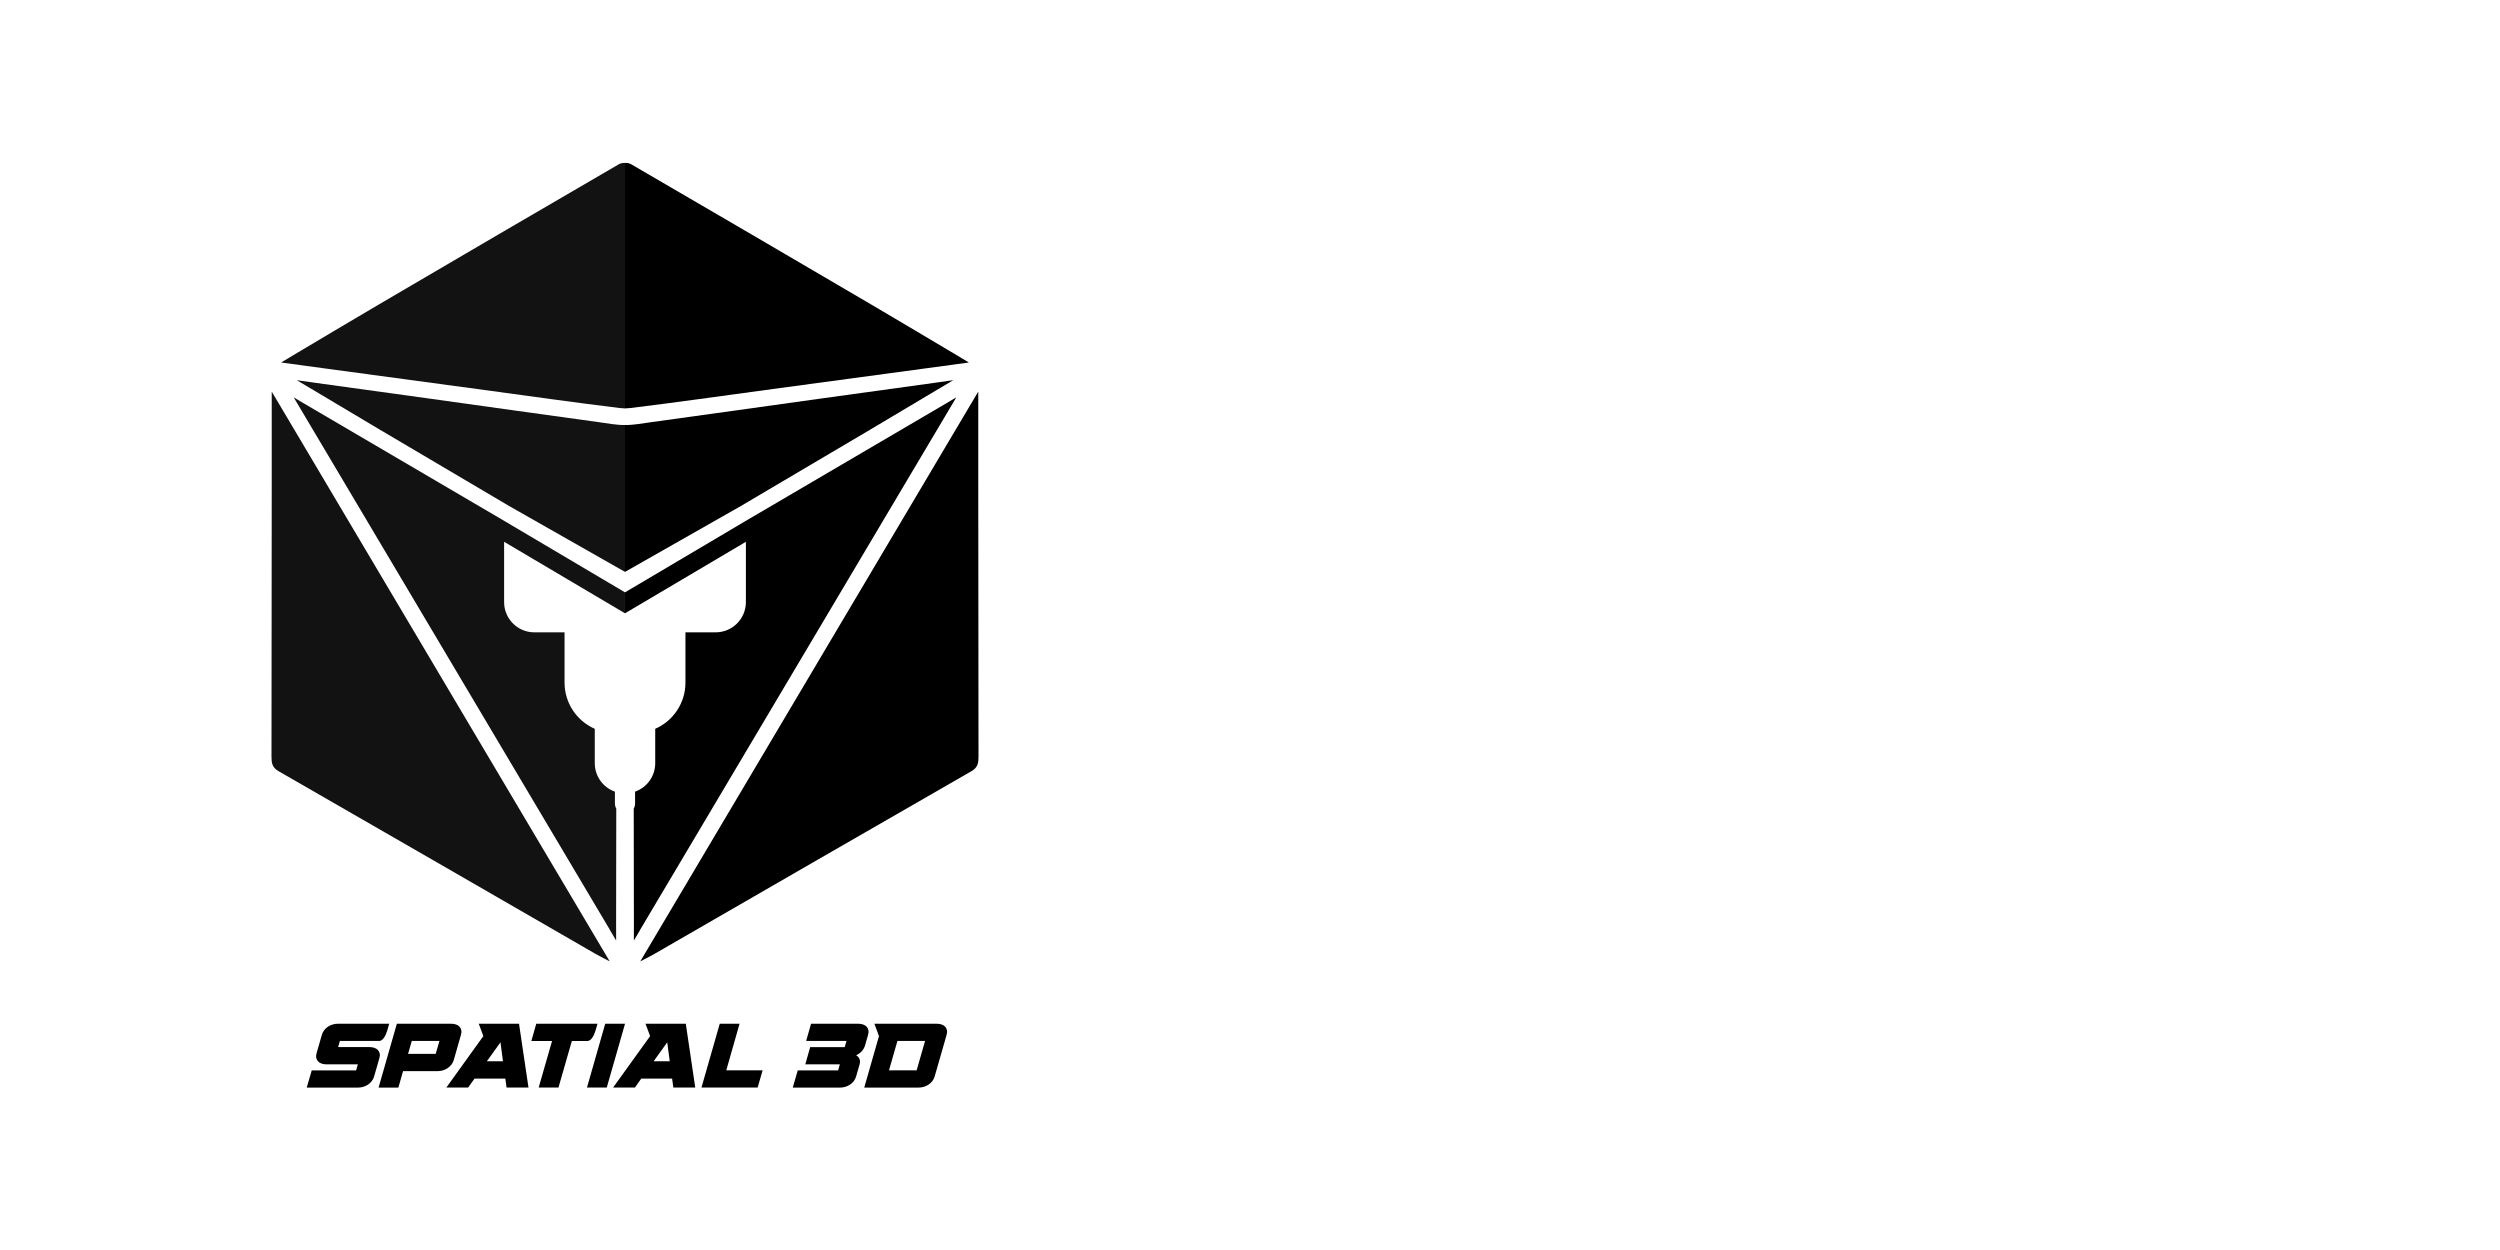
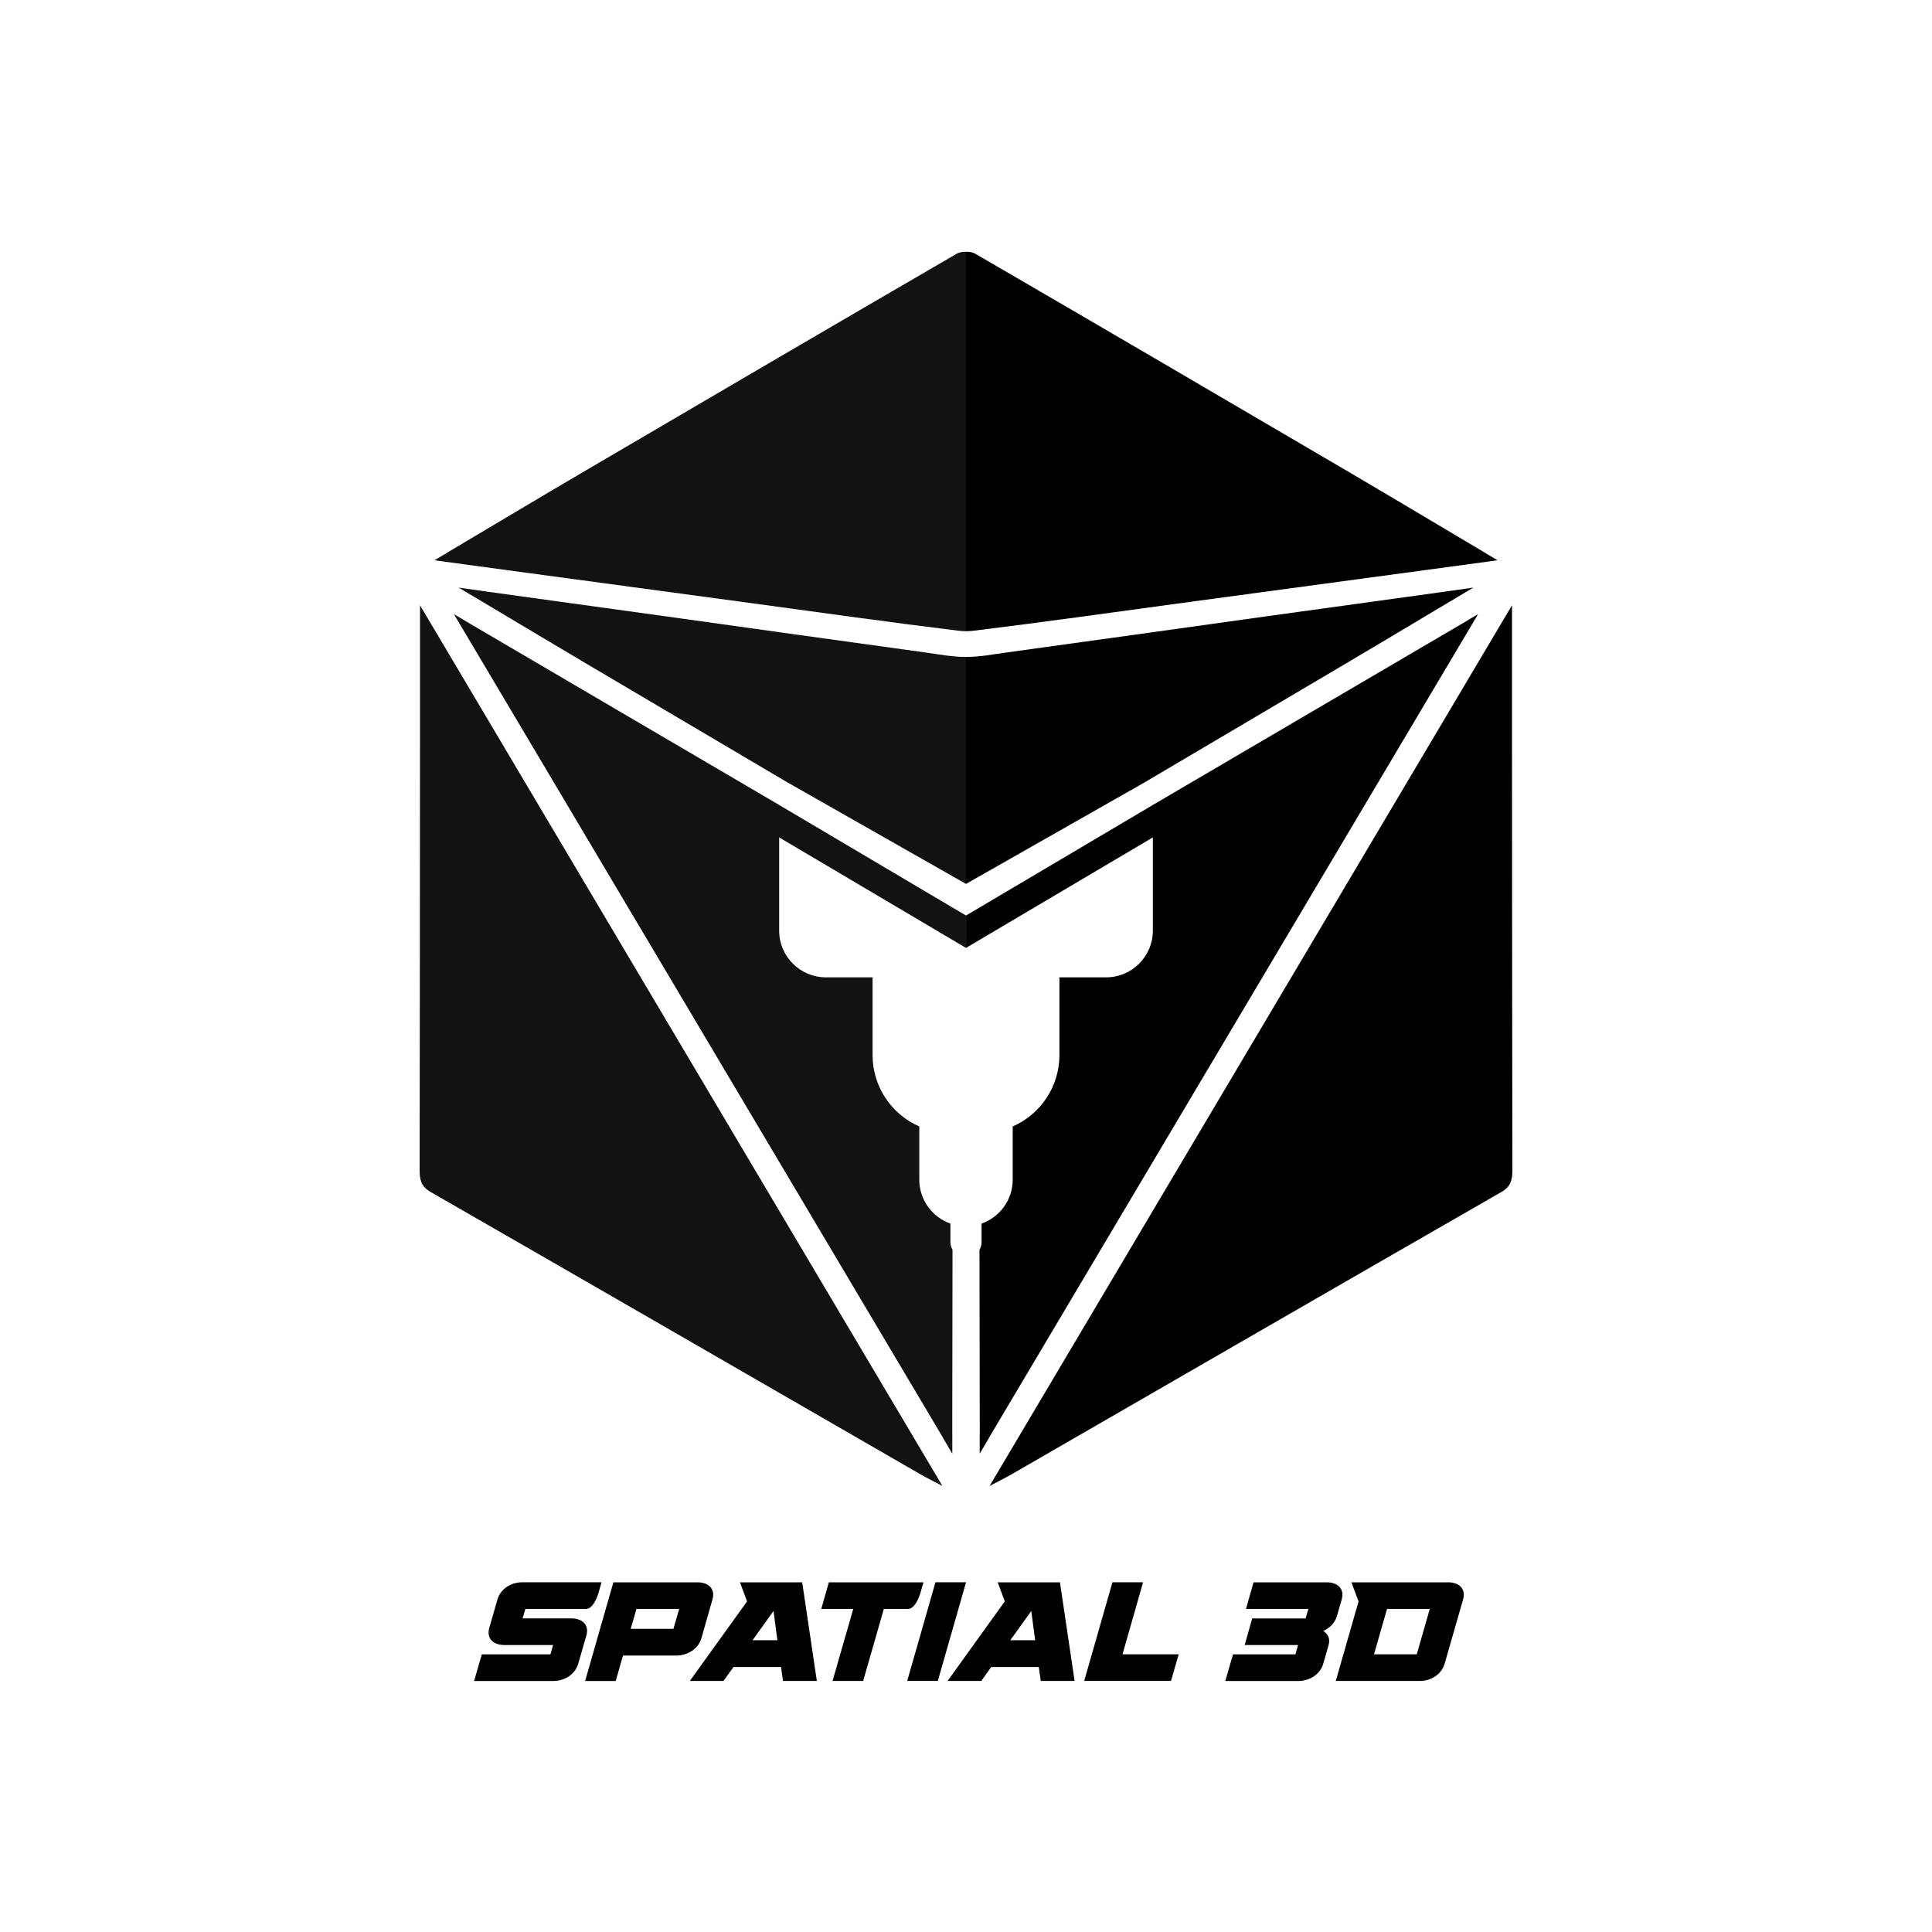
- <svg xmlns="http://www.w3.org/2000/svg" version="1.1" id="Layer_1" x="0px" y="0px" viewBox="0 0 1587.4 793.7" style="enable-background:new 0 0 1587.4 793.7;" xml:space="preserve">
+ <svg xmlns="http://www.w3.org/2000/svg" version="1.1" id="Layer_1" x="0px" y="0px" viewBox="0 0 793.4 793.7" style="enable-background:new 0 0 1587.4 793.7;" xml:space="preserve">
  <style type="text/css">
	.st0{fill:#121212;}
</style>
  <g>
    <g>
      <g>
        <g>
          <path d="M486.07,247.64c33.62-4.54,67.25-9.08,100.86-13.63c8.79-1.18,17.58-2.38,27.94-3.79c-0.02-0.01-0.03-0.02-0.05-0.03      l0.35-0.05l-4.42-2.62h-0.01c-0.33-0.22-0.65-0.41-0.96-0.61c-18.92-11.24-37.8-22.53-56.78-33.67      c-50.75-29.76-101.51-59.48-152.38-89.03c-0.96-0.56-2.38-0.8-3.78-0.77v155.88c1.11-0.03,2.22-0.09,3.32-0.23      C428.84,255.59,457.44,251.52,486.07,247.64z" />
          <path d="M621.16,306.91c-0.01-18.32,0-36.64,0-54.96v-3.29l-0.88,1.49l-0.64,1.06c-70.78,119.32-141.55,238.63-213.1,359.24      c3.87-2.04,6.52-3.33,9.07-4.8c67.08-38.7,134.13-77.44,201.27-116.01c3.99-2.29,4.43-5.21,4.43-9.08      C621.22,422.69,621.19,364.8,621.16,306.91z" />
          <path d="M606.56,253.42c-0.01,0-0.01,0.01-0.02,0.01l0.67-1.12l-4.17,2.45l0.05,0.02c-0.06,0.03-0.12,0.06-0.18,0.1      c-21.61,12.66-129.3,75.81-129.3,75.81l-0.56,0.34l-62.18,36.79l-13.68,8.09l-0.33,0.19v12.14v1.1v0.07l1.2-0.71l4.08-2.41      l17.55-10.38l13.68-8.09l40.24-23.8v31.9l0,6.4c-0.01,10.59-8.59,19.18-19.19,19.19h-19.19v31.98      c-0.02,12.7-7.55,24.19-19.19,29.27v21.9c-0.02,8.1-5.15,15.32-12.79,18.01v7.57c0,1.17-0.32,2.26-0.86,3.2      c0.03,25.07,0.07,50.14,0.11,75.21l-0.02-0.01v8.56l3.92-6.64l-0.04-0.02C473.3,477.79,539.54,366.26,606.56,253.42z" />
          <path d="M470.4,321.31c27.37-16.17,54.74-32.31,82.1-48.48c14.48-8.56,28.9-17.2,43.34-25.82v0.01l9.45-5.62l-11.51,1.62      l0.01,0.01c-24.72,3.4-49.43,6.81-74.14,10.25c-35.28,4.91-70.55,9.9-105.84,14.73c-5.6,0.77-11.36,1.9-16.96,1.87v93.01v0.24      l0.45-0.26L470.4,321.31z" />
        </g>
      </g>
      <g>
        <g>
          <path class="st0" d="M307.63,247.64c-33.62-4.54-67.25-9.08-100.86-13.63c-8.79-1.18-17.58-2.38-27.94-3.79      c0.02-0.01,0.03-0.02,0.05-0.03l-0.35-0.05l4.42-2.62h0.01c0.33-0.22,0.65-0.41,0.96-0.61c18.92-11.24,37.8-22.53,56.78-33.67      c50.75-29.76,101.51-59.48,152.38-89.03c0.96-0.56,2.38-0.8,3.78-0.77v155.88c-1.11-0.03-2.22-0.09-3.32-0.23      C364.86,255.59,336.26,251.52,307.63,247.64z" />
          <path class="st0" d="M172.54,306.91c0.01-18.32,0-36.64,0-54.96v-3.29l0.88,1.49l0.64,1.06      c70.78,119.32,141.55,238.63,213.1,359.24c-3.87-2.04-6.52-3.33-9.07-4.8c-67.08-38.7-134.13-77.44-201.27-116.01      c-3.99-2.29-4.43-5.21-4.43-9.08C172.48,422.69,172.51,364.8,172.54,306.91z" />
          <path class="st0" d="M187.14,253.42c0.01,0,0.01,0.01,0.02,0.01l-0.67-1.12l4.17,2.45l-0.05,0.02c0.06,0.03,0.12,0.06,0.18,0.1      c21.61,12.66,129.3,75.81,129.3,75.81l0.56,0.34l62.18,36.79l13.68,8.09l0.33,0.19v12.14v1.1v0.07l-1.2-0.71l-4.08-2.41      l-17.55-10.38l-13.68-8.09l-40.24-23.8v31.9l0,6.4c0.01,10.59,8.59,19.18,19.19,19.19h19.19v31.98      c0.02,12.7,7.55,24.19,19.19,29.27v21.9c0.02,8.1,5.15,15.32,12.79,18.01v7.57c0,1.17,0.32,2.26,0.86,3.2      c-0.03,25.07-0.07,50.14-0.11,75.21l0.02-0.01v8.56l-3.92-6.64l0.04-0.02C320.4,477.79,254.16,366.26,187.14,253.42z" />
          <path class="st0" d="M323.3,321.31c-27.37-16.17-54.74-32.31-82.1-48.48c-14.48-8.56-28.9-17.2-43.34-25.82v0.01l-9.45-5.62      l11.51,1.62l-0.01,0.01c24.72,3.4,49.43,6.81,74.14,10.25c35.28,4.91,70.55,9.9,105.84,14.73c5.6,0.77,11.36,1.9,16.96,1.87      v93.01v0.24l-0.45-0.26L323.3,321.31z" />
        </g>
      </g>
    </g>
    <g>
      <path d="M204.15,675.31c-0.91-0.32-1.65-0.79-2.22-1.4c-0.57-0.61-0.94-1.35-1.12-2.22c-0.18-0.87-0.11-1.85,0.21-2.95l3.34-11.66    c0.32-1.09,0.82-2.07,1.49-2.95s1.46-1.61,2.37-2.22s1.91-1.07,3.01-1.4c1.09-0.32,2.19-0.48,3.28-0.48h32.62l-1.28,4.43    c-0.2,0.69-0.47,1.41-0.79,2.16c-0.32,0.75-0.7,1.45-1.12,2.1c-0.43,0.65-0.91,1.19-1.46,1.61c-0.55,0.43-1.12,0.64-1.73,0.64    h-24.91l-1.15,3.89h20.05c1.09,0,2.1,0.16,3.01,0.49s1.65,0.79,2.22,1.4c0.57,0.61,0.94,1.35,1.12,2.22    c0.18,0.87,0.11,1.85-0.21,2.95l-3.34,11.6c-0.32,1.09-0.82,2.08-1.49,2.95s-1.46,1.61-2.37,2.22s-1.91,1.07-3.01,1.4    c-1.09,0.32-2.19,0.49-3.28,0.49h-32.62l3.16-10.93h28.19l1.09-3.83h-20.05C206.06,675.79,205.06,675.63,204.15,675.31z" />
      <path d="M251.99,650.04h34.56c1.09,0,2.1,0.16,3.01,0.48s1.65,0.79,2.22,1.4s0.94,1.35,1.12,2.22c0.18,0.87,0.11,1.85-0.21,2.95    l-4.56,15.98c-0.32,1.09-0.83,2.08-1.52,2.95c-0.69,0.87-1.49,1.61-2.4,2.22s-1.91,1.07-3.01,1.4c-1.09,0.32-2.19,0.49-3.28,0.49    h-21.99l-2.98,10.45h-12.57L251.99,650.04z M276.65,669.17l2.37-8.2h-17.55l-2.37,8.2H276.65z" />
      <path d="M303.99,650.04h25.57l6.01,40.52h-13.91l-0.79-5.71h-19.56l-4.07,5.71H283.4l23.51-32.68L303.99,650.04z M309.15,673.85    h10.21l-1.58-12.03L309.15,673.85z" />
      <path d="M337.4,660.97l3.1-10.93h38.88l-1.28,4.43c-0.2,0.69-0.47,1.41-0.79,2.16s-0.7,1.45-1.12,2.1    c-0.42,0.65-0.91,1.19-1.46,1.61c-0.55,0.43-1.12,0.64-1.73,0.64h-9.9l-8.5,29.58h-12.57l8.5-29.58H337.4z" />
      <path d="M372.7,690.55l11.6-40.52h12.57l-11.6,40.52H372.7z" />
      <path d="M409.88,650.04h25.57l6.01,40.52h-13.91l-0.79-5.71H407.2l-4.07,5.71h-13.85l23.51-32.68L409.88,650.04z M415.04,673.85    h10.21l-1.58-12.03L415.04,673.85z" />
      <path d="M469.59,650.04l-8.44,29.58h23.08l-3.16,10.93h-35.66l11.6-40.52H469.59z" />
      <path d="M537.51,660.97h-25.63l3.1-10.93h30.07c1.09,0,2.1,0.16,3.01,0.48c0.91,0.32,1.65,0.79,2.22,1.4s0.94,1.35,1.12,2.22    c0.18,0.87,0.11,1.85-0.21,2.95l-1.94,6.8c-0.45,1.42-1.16,2.65-2.16,3.71s-2.16,1.86-3.49,2.43c0.93,0.53,1.62,1.28,2.07,2.25    c0.45,0.97,0.51,2.11,0.18,3.4l-2.25,7.84c-0.32,1.09-0.82,2.08-1.49,2.95c-0.67,0.87-1.46,1.61-2.37,2.22s-1.91,1.07-3.01,1.4    c-1.09,0.32-2.19,0.49-3.28,0.49h-30.07l3.16-10.93h25.63l1.09-3.83h-21.93l3.1-10.94h21.93L537.51,660.97z" />
      <path d="M555.19,650.04h39.73c1.09,0,2.1,0.16,3.01,0.48s1.65,0.79,2.22,1.4c0.57,0.61,0.94,1.35,1.12,2.22s0.11,1.85-0.21,2.95    l-7.59,26.42c-0.32,1.09-0.82,2.08-1.49,2.95s-1.46,1.61-2.37,2.22s-1.91,1.07-3.01,1.4c-1.09,0.32-2.19,0.49-3.28,0.49h-34.56    l9.36-32.68L555.19,650.04z M587.38,660.97h-17.56l-5.35,18.65h17.56L587.38,660.97z" />
    </g>
  </g>
  <g>
    <g>
	</g>
  </g>
</svg>
